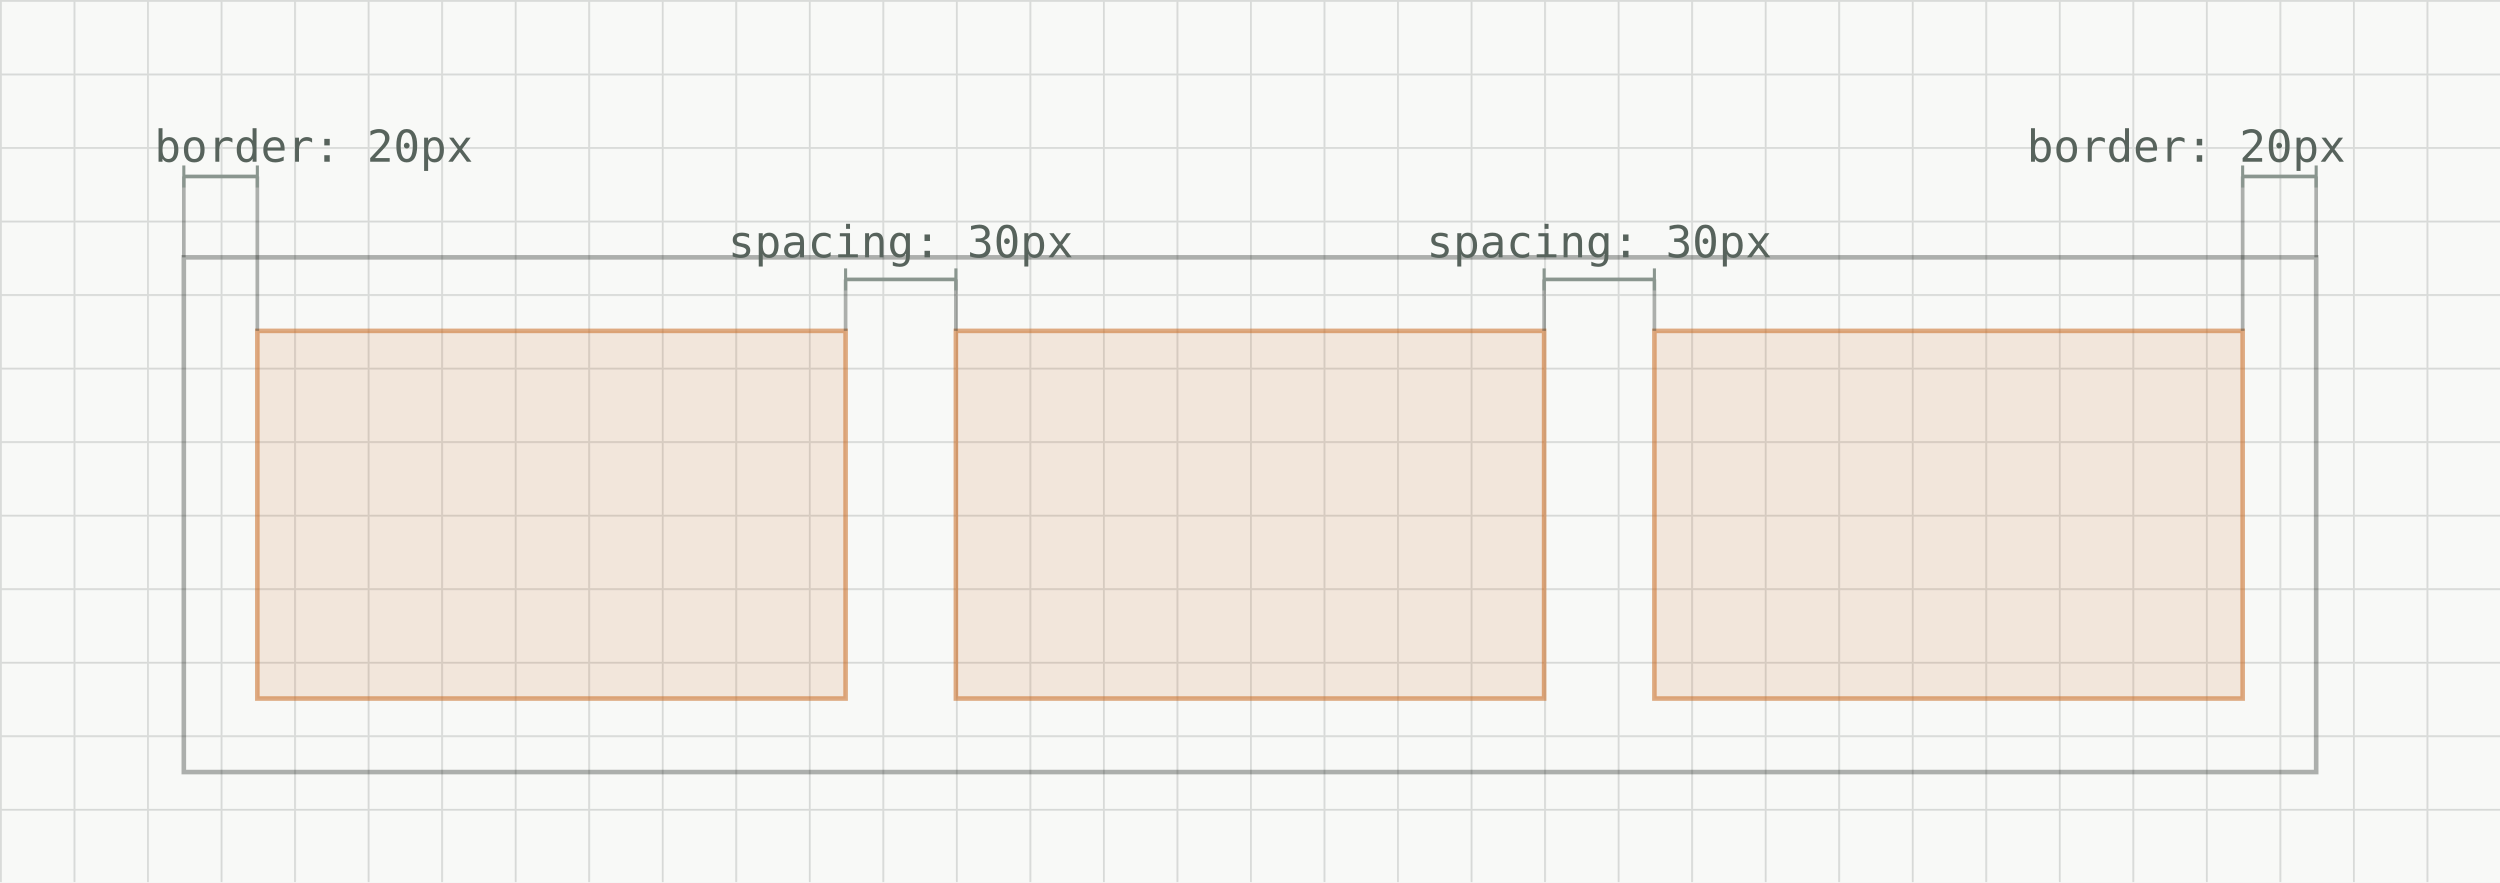
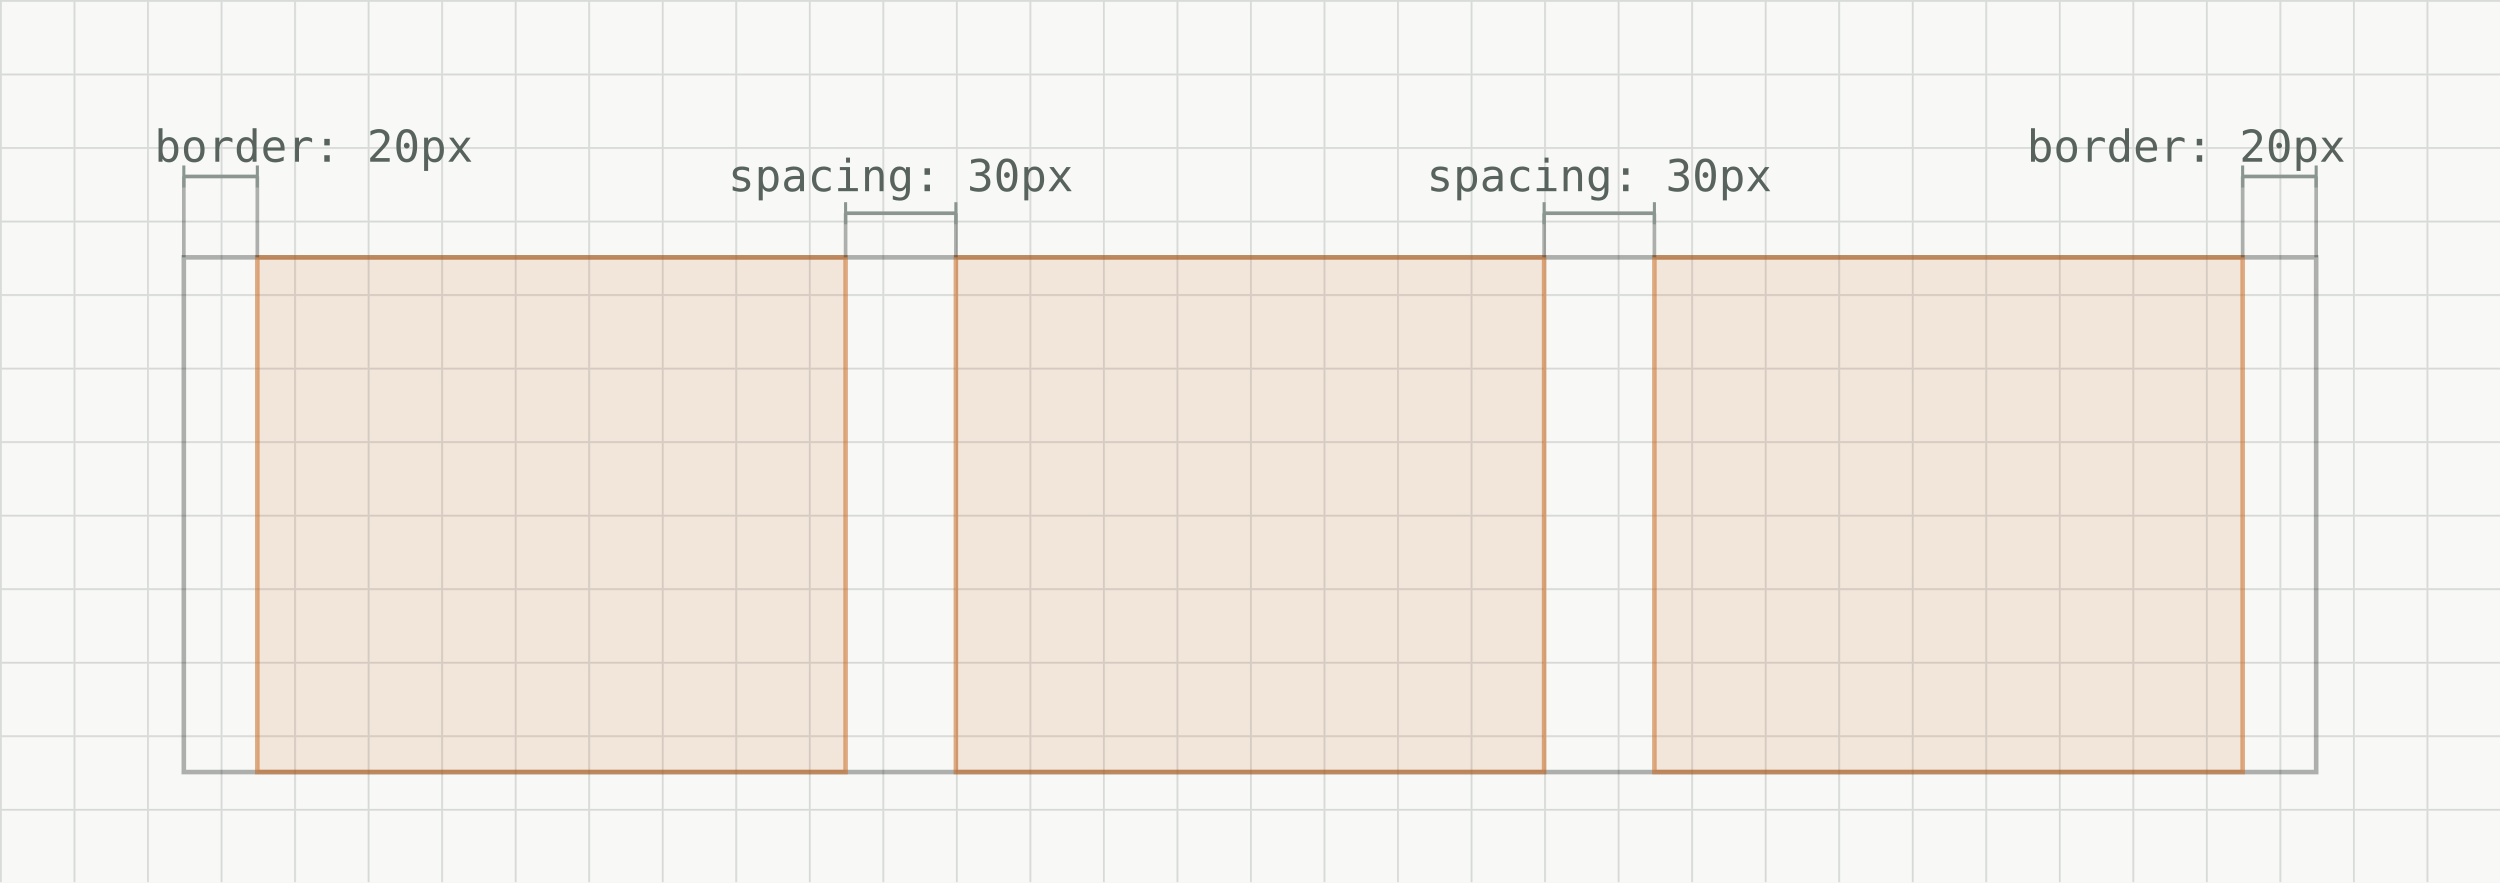
<svg xmlns="http://www.w3.org/2000/svg" viewBox="0 0 680 240">
  <style>
    text { font-family: ui-monospace, "SF Mono", "Cascadia Code", "JetBrains Mono", Consolas, monospace; fill: #1C2321; }
    .dim { font-size: 12px; fill: #57635C; }
    line.dim { stroke: #8A968F; stroke-width: 1; }
    line.ext { stroke: rgba(28,35,29,0.34); stroke-width: 1; }
    rect.bg { fill: #F8F9F7; }
    rect.grid { fill: url(#graphpaper); }
    rect.frame { fill: none; stroke: rgba(28,35,29,0.34); stroke-width: 1.25; }
    rect.flex { fill: rgba(201,106,34,0.13); stroke: rgba(201,106,34,0.55); stroke-width: 1.25; }
  </style>
  <defs>
    <pattern id="graphpaper" width="20" height="20" patternUnits="userSpaceOnUse">
      <path d="M 20 0 L 0 0 0 20" fill="none" stroke="rgba(28,35,29,0.14)" stroke-width="1" />
    </pattern>
    <marker id="tick" viewBox="0 0 10 10" refX="5" refY="5" markerWidth="6" markerHeight="6" orient="auto">
      <path d="M5,0 L5,10" stroke="#8A968F" stroke-width="1.4" />
    </marker>
  </defs>
  <rect class="bg" x="0" y="0" width="680" height="240" />
  <rect class="grid" x="0" y="0" width="680" height="240" />
  <rect class="frame" x="50" y="70" width="580" height="140" />
-   <rect class="flex" x="70" y="90" width="160" height="100" />
-   <rect class="flex" x="260" y="90" width="160" height="100" />
-   <rect class="flex" x="450" y="90" width="160" height="100" />
+   <rect class="flex" x="70" y="70" width="160" height="140" />
+   <rect class="flex" x="260" y="70" width="160" height="140" />
+   <rect class="flex" x="450" y="70" width="160" height="140" />
  <line class="ext" x1="50" y1="48" x2="50" y2="70" />
-   <line class="ext" x1="70" y1="48" x2="70" y2="90" />
+   <line class="ext" x1="70" y1="48" x2="70" y2="70" />
  <line class="dim" x1="50" y1="48" x2="70" y2="48" marker-start="url(#tick)" marker-end="url(#tick)" />
  <text class="dim" x="42" y="44">border: 20px</text>
  <line class="ext" x1="630" y1="48" x2="630" y2="70" />
-   <line class="ext" x1="610" y1="48" x2="610" y2="90" />
+   <line class="ext" x1="610" y1="48" x2="610" y2="70" />
  <line class="dim" x1="610" y1="48" x2="630" y2="48" marker-start="url(#tick)" marker-end="url(#tick)" />
  <text class="dim" x="638" y="44" text-anchor="end">border: 20px</text>
-   <line class="ext" x1="230" y1="76" x2="230" y2="90" />
-   <line class="ext" x1="260" y1="76" x2="260" y2="90" />
-   <line class="dim" x1="230" y1="76" x2="260" y2="76" marker-start="url(#tick)" marker-end="url(#tick)" />
-   <text class="dim" x="245" y="70" text-anchor="middle">spacing: 30px</text>
-   <line class="ext" x1="420" y1="76" x2="420" y2="90" />
-   <line class="ext" x1="450" y1="76" x2="450" y2="90" />
-   <line class="dim" x1="420" y1="76" x2="450" y2="76" marker-start="url(#tick)" marker-end="url(#tick)" />
-   <text class="dim" x="435" y="70" text-anchor="middle">spacing: 30px</text>
+   <line class="ext" x1="230" y1="58" x2="230" y2="70" />
+   <line class="ext" x1="260" y1="58" x2="260" y2="70" />
+   <line class="dim" x1="230" y1="58" x2="260" y2="58" marker-start="url(#tick)" marker-end="url(#tick)" />
+   <text class="dim" x="245" y="52" text-anchor="middle">spacing: 30px</text>
+   <line class="ext" x1="420" y1="58" x2="420" y2="70" />
+   <line class="ext" x1="450" y1="58" x2="450" y2="70" />
+   <line class="dim" x1="420" y1="58" x2="450" y2="58" marker-start="url(#tick)" marker-end="url(#tick)" />
+   <text class="dim" x="435" y="52" text-anchor="middle">spacing: 30px</text>
</svg>
